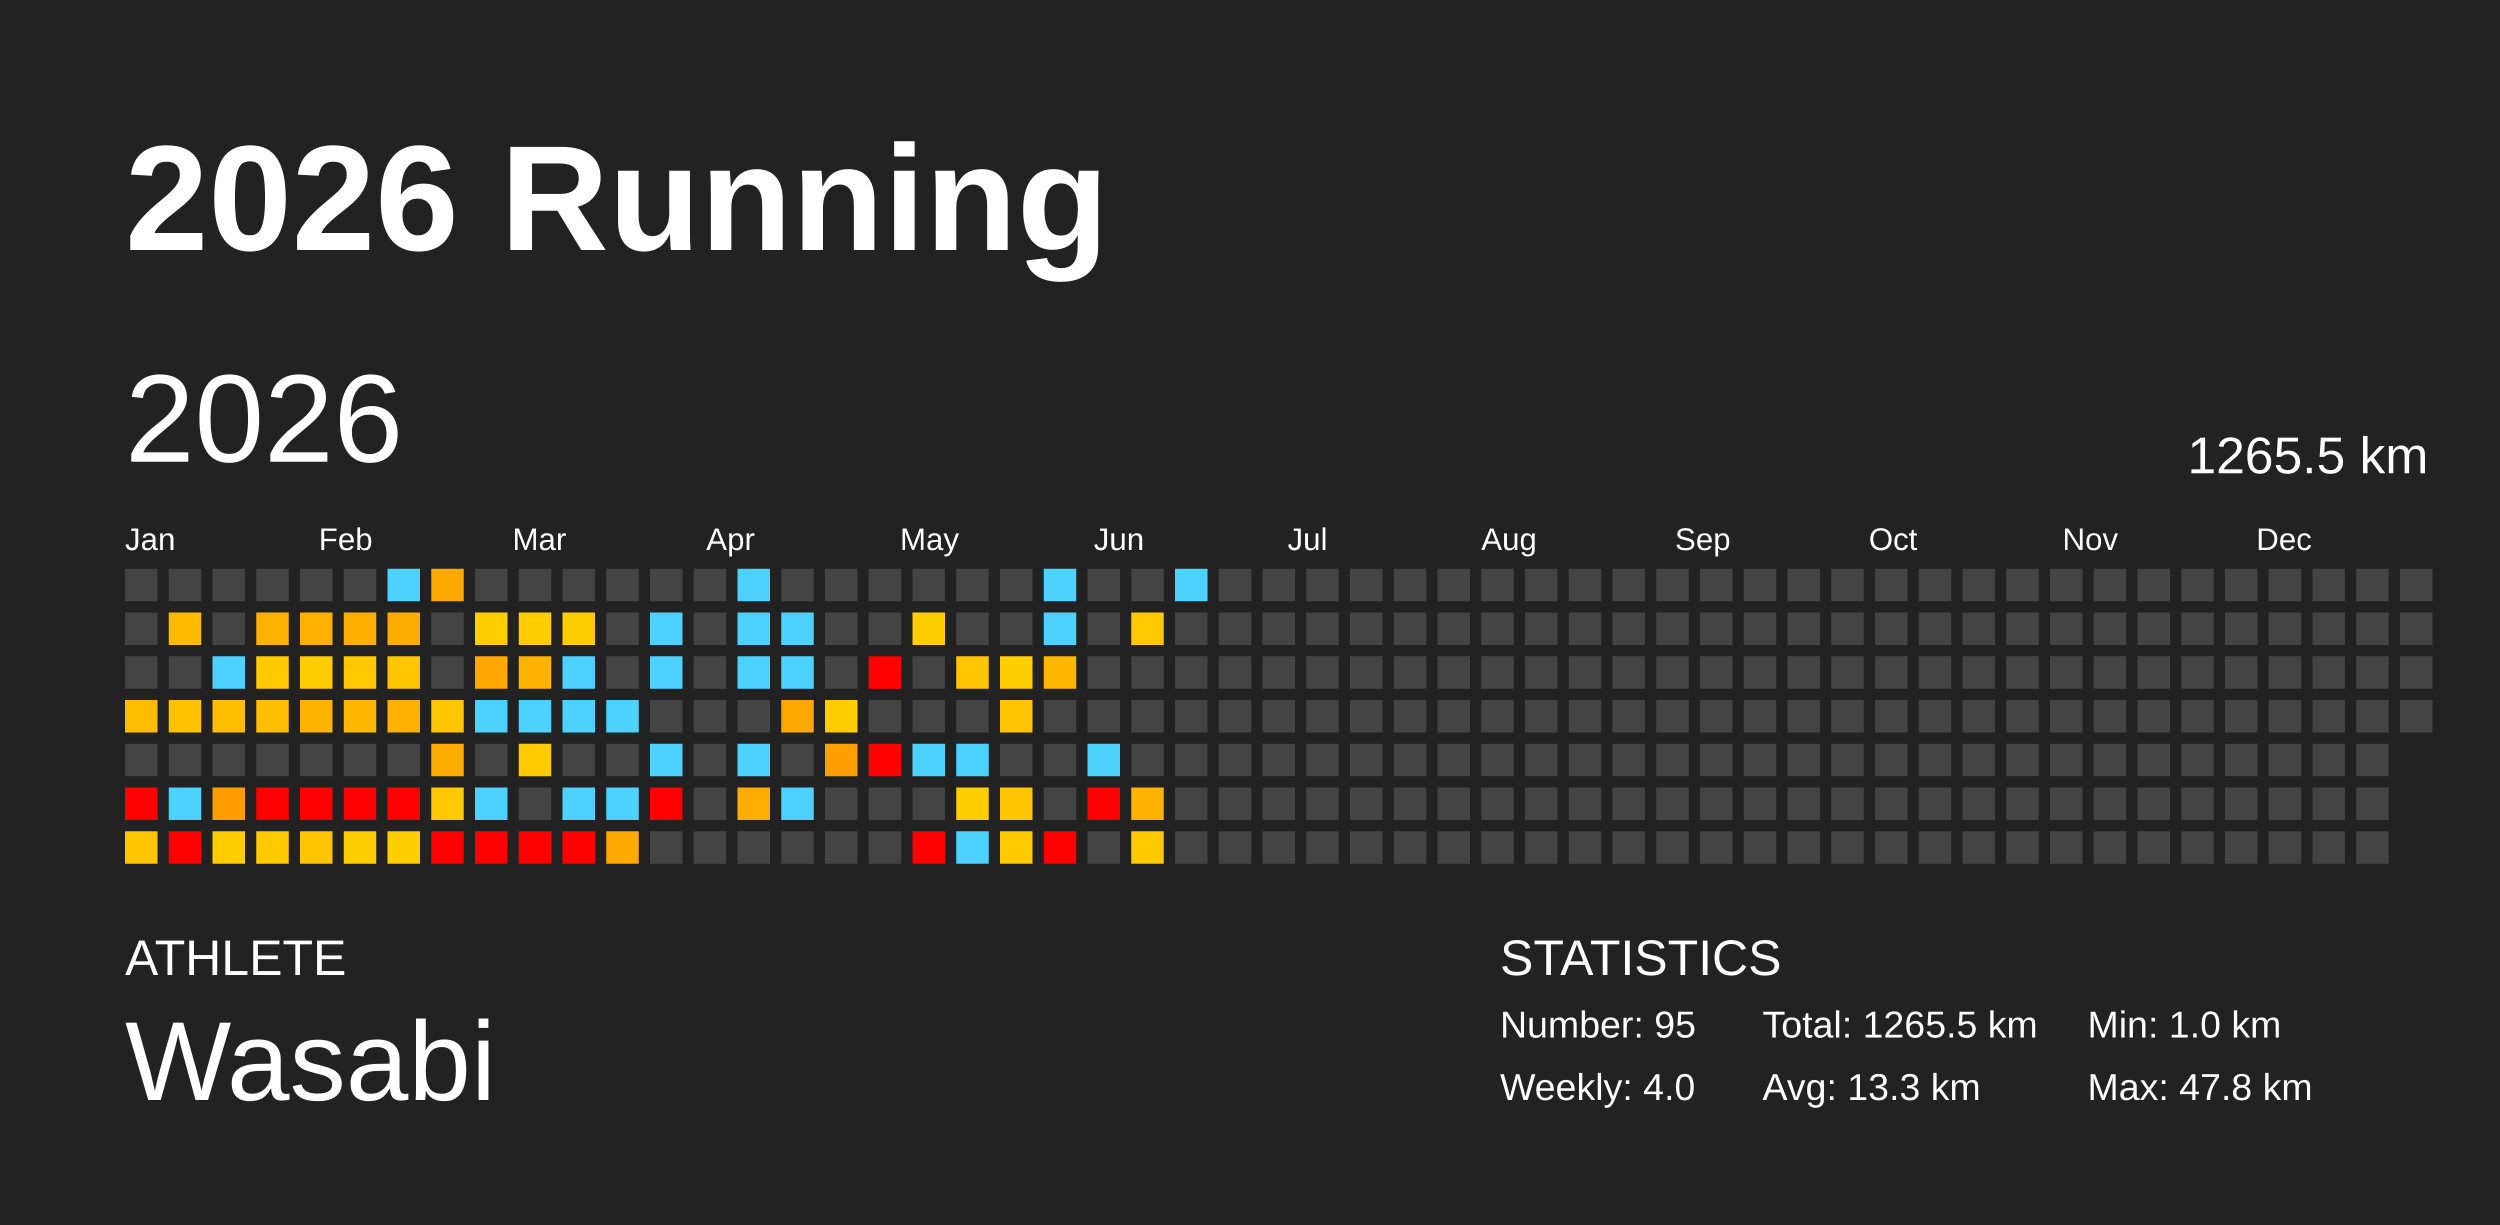
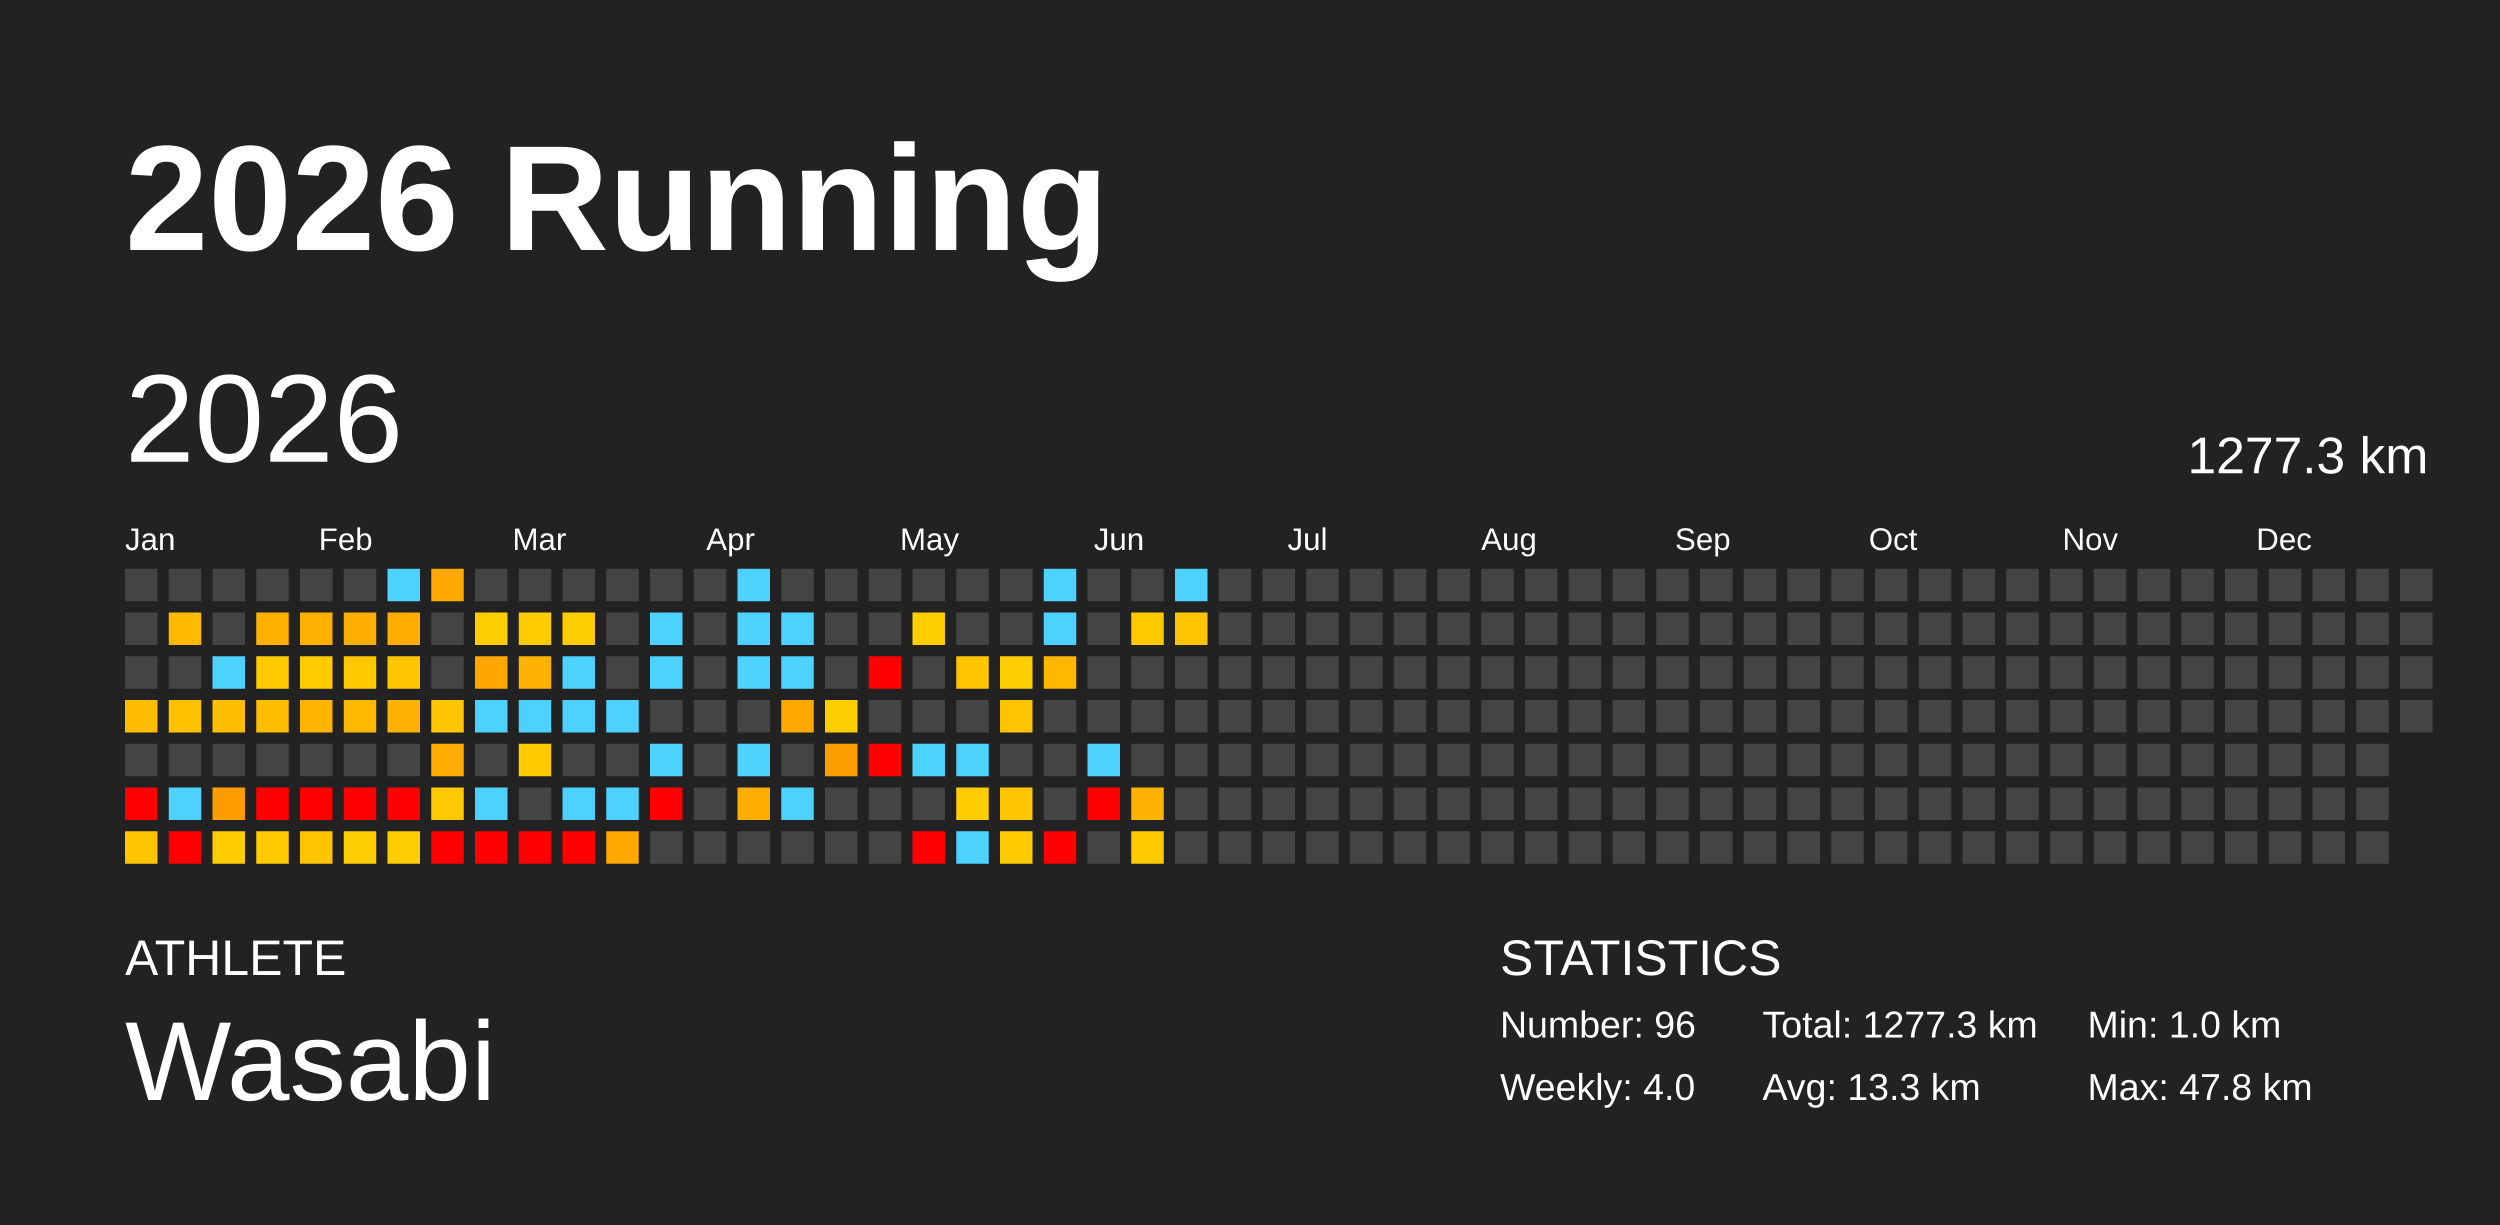
<svg xmlns="http://www.w3.org/2000/svg" baseProfile="full" height="98mm" version="1.1" viewBox="0,0,200,98" width="200mm">
  <defs />
  <rect fill="#222222" height="98" width="200" x="0" y="0" />
  <text fill="#FFFFFF" style="font-size:12px; font-family:Arial; font-weight:bold;" x="10" y="20">2026 Running</text>
  <text fill="#FFFFFF" style="font-size:4px; font-family:Arial" x="10" y="78">ATHLETE</text>
  <text fill="#FFFFFF" style="font-size:9px; font-family:Arial" x="10" y="88">Wasabi</text>
  <text fill="#FFFFFF" style="font-size:4px; font-family:Arial" x="120" y="78">STATISTICS</text>
-   <text fill="#FFFFFF" style="font-size:3px; font-family:Arial" x="120" y="83">Number: 95</text>
+   <text fill="#FFFFFF" style="font-size:3px; font-family:Arial" x="120" y="83">Number: 96</text>
  <text fill="#FFFFFF" style="font-size:3px; font-family:Arial" x="120" y="88">Weekly: 4.0</text>
-   <text fill="#FFFFFF" style="font-size:3px; font-family:Arial" x="141" y="83">Total: 1265.5 km</text>
+   <text fill="#FFFFFF" style="font-size:3px; font-family:Arial" x="141" y="83">Total: 1277.3 km</text>
  <text fill="#FFFFFF" style="font-size:3px; font-family:Arial" x="141" y="88">Avg: 13.3 km</text>
  <text fill="#FFFFFF" style="font-size:3px; font-family:Arial" x="167" y="83">Min: 1.0 km</text>
  <text fill="#FFFFFF" style="font-size:3px; font-family:Arial" x="167" y="88">Max: 47.8 km</text>
  <text dominant-baseline="hanging" fill="#FFFFFF" style="font-size:10.0px; font-family:Arial;" x="10" y="30">2026</text>
-   <text dominant-baseline="hanging" fill="#FFFFFF" style="font-size:4.125px; font-family:Arial;" x="175" y="35">1265.5 km</text>
+   <text dominant-baseline="hanging" fill="#FFFFFF" style="font-size:4.125px; font-family:Arial;" x="175" y="35">1277.3 km</text>
  <text fill="#FFFFFF" style="font-size:2.5px; font-family:Arial" x="10.0" y="44">Jan</text>
  <text fill="#FFFFFF" style="font-size:2.5px; font-family:Arial" x="25.5" y="44">Feb</text>
  <text fill="#FFFFFF" style="font-size:2.5px; font-family:Arial" x="41.0" y="44">Mar</text>
  <text fill="#FFFFFF" style="font-size:2.5px; font-family:Arial" x="56.5" y="44">Apr</text>
  <text fill="#FFFFFF" style="font-size:2.5px; font-family:Arial" x="72.0" y="44">May</text>
  <text fill="#FFFFFF" style="font-size:2.5px; font-family:Arial" x="87.5" y="44">Jun</text>
  <text fill="#FFFFFF" style="font-size:2.5px; font-family:Arial" x="103.0" y="44">Jul</text>
  <text fill="#FFFFFF" style="font-size:2.5px; font-family:Arial" x="118.5" y="44">Aug</text>
  <text fill="#FFFFFF" style="font-size:2.5px; font-family:Arial" x="134.0" y="44">Sep</text>
  <text fill="#FFFFFF" style="font-size:2.5px; font-family:Arial" x="149.5" y="44">Oct</text>
  <text fill="#FFFFFF" style="font-size:2.5px; font-family:Arial" x="165.0" y="44">Nov</text>
  <text fill="#FFFFFF" style="font-size:2.5px; font-family:Arial" x="180.5" y="44">Dec</text>
  <rect fill="#444444" height="2.6" width="2.6" x="10.0" y="45.5" />
  <rect fill="#444444" height="2.6" width="2.6" x="10.0" y="49.0" />
  <rect fill="#444444" height="2.6" width="2.6" x="10.0" y="52.5" />
  <rect fill="#ffbc00" height="2.6" width="2.6" x="10.0" y="56.0" />
  <rect fill="#444444" height="2.6" width="2.6" x="10.0" y="59.5" />
  <rect fill="red" height="2.6" width="2.6" x="10.0" y="63.0" />
  <rect fill="#ffc600" height="2.6" width="2.6" x="10.0" y="66.5" />
  <rect fill="#444444" height="2.6" width="2.6" x="13.5" y="45.5" />
  <rect fill="#ffbb00" height="2.6" width="2.6" x="13.5" y="49.0" />
  <rect fill="#444444" height="2.6" width="2.6" x="13.5" y="52.5" />
  <rect fill="#ffc100" height="2.6" width="2.6" x="13.5" y="56.0" />
  <rect fill="#444444" height="2.6" width="2.6" x="13.5" y="59.5" />
  <rect fill="#4dd2ff" height="2.6" width="2.6" x="13.5" y="63.0" />
  <rect fill="red" height="2.6" width="2.6" x="13.5" y="66.5" />
  <rect fill="#444444" height="2.6" width="2.6" x="17.0" y="45.5" />
  <rect fill="#444444" height="2.6" width="2.6" x="17.0" y="49.0" />
  <rect fill="#4dd2ff" height="2.6" width="2.6" x="17.0" y="52.5" />
  <rect fill="#ffbe00" height="2.6" width="2.6" x="17.0" y="56.0" />
  <rect fill="#444444" height="2.6" width="2.6" x="17.0" y="59.5" />
  <rect fill="#ff9c00" height="2.6" width="2.6" x="17.0" y="63.0" />
  <rect fill="#ffcd00" height="2.6" width="2.6" x="17.0" y="66.5" />
  <rect fill="#444444" height="2.6" width="2.6" x="20.5" y="45.5" />
  <rect fill="#ffb200" height="2.6" width="2.6" x="20.5" y="49.0" />
  <rect fill="#ffca00" height="2.6" width="2.6" x="20.5" y="52.5" />
  <rect fill="#ffbe00" height="2.6" width="2.6" x="20.5" y="56.0" />
  <rect fill="#444444" height="2.6" width="2.6" x="20.5" y="59.5" />
  <rect fill="red" height="2.6" width="2.6" x="20.5" y="63.0" />
  <rect fill="#ffca00" height="2.6" width="2.6" x="20.5" y="66.5" />
  <rect fill="#444444" height="2.6" width="2.6" x="24.0" y="45.5" />
  <rect fill="#ffb100" height="2.6" width="2.6" x="24.0" y="49.0" />
  <rect fill="#ffcc00" height="2.6" width="2.6" x="24.0" y="52.5" />
  <rect fill="#ffb400" height="2.6" width="2.6" x="24.0" y="56.0" />
  <rect fill="#444444" height="2.6" width="2.6" x="24.0" y="59.5" />
  <rect fill="red" height="2.6" width="2.6" x="24.0" y="63.0" />
  <rect fill="#ffc400" height="2.6" width="2.6" x="24.0" y="66.5" />
  <rect fill="#444444" height="2.6" width="2.6" x="27.5" y="45.5" />
  <rect fill="#ffaf00" height="2.6" width="2.6" x="27.5" y="49.0" />
  <rect fill="#ffc800" height="2.6" width="2.6" x="27.5" y="52.5" />
  <rect fill="#ffb800" height="2.6" width="2.6" x="27.5" y="56.0" />
  <rect fill="#444444" height="2.6" width="2.6" x="27.5" y="59.5" />
  <rect fill="red" height="2.6" width="2.6" x="27.5" y="63.0" />
  <rect fill="#ffce00" height="2.6" width="2.6" x="27.5" y="66.5" />
  <rect fill="#4dd2ff" height="2.6" width="2.6" x="31.0" y="45.5" />
  <rect fill="#ffac00" height="2.6" width="2.6" x="31.0" y="49.0" />
  <rect fill="#ffc600" height="2.6" width="2.6" x="31.0" y="52.5" />
  <rect fill="#ffb100" height="2.6" width="2.6" x="31.0" y="56.0" />
  <rect fill="#444444" height="2.6" width="2.6" x="31.0" y="59.5" />
  <rect fill="red" height="2.6" width="2.6" x="31.0" y="63.0" />
  <rect fill="#ffce00" height="2.6" width="2.6" x="31.0" y="66.5" />
  <rect fill="#ffa800" height="2.6" width="2.6" x="34.5" y="45.5" />
  <rect fill="#444444" height="2.6" width="2.6" x="34.5" y="49.0" />
  <rect fill="#444444" height="2.6" width="2.6" x="34.5" y="52.5" />
  <rect fill="#ffc600" height="2.6" width="2.6" x="34.5" y="56.0" />
  <rect fill="#ffac00" height="2.6" width="2.6" x="34.5" y="59.5" />
  <rect fill="#ffc800" height="2.6" width="2.6" x="34.5" y="63.0" />
  <rect fill="red" height="2.6" width="2.6" x="34.5" y="66.5" />
  <rect fill="#444444" height="2.6" width="2.6" x="38.0" y="45.5" />
  <rect fill="#ffce00" height="2.6" width="2.6" x="38.0" y="49.0" />
  <rect fill="#ffa600" height="2.6" width="2.6" x="38.0" y="52.5" />
  <rect fill="#4dd2ff" height="2.6" width="2.6" x="38.0" y="56.0" />
  <rect fill="#444444" height="2.6" width="2.6" x="38.0" y="59.5" />
  <rect fill="#4dd2ff" height="2.6" width="2.6" x="38.0" y="63.0" />
  <rect fill="red" height="2.6" width="2.6" x="38.0" y="66.5" />
  <rect fill="#444444" height="2.6" width="2.6" x="41.5" y="45.5" />
  <rect fill="#ffcc00" height="2.6" width="2.6" x="41.5" y="49.0" />
  <rect fill="#ffb200" height="2.6" width="2.6" x="41.5" y="52.5" />
  <rect fill="#4dd2ff" height="2.6" width="2.6" x="41.5" y="56.0" />
  <rect fill="#ffca00" height="2.6" width="2.6" x="41.5" y="59.5" />
  <rect fill="#444444" height="2.6" width="2.6" x="41.5" y="63.0" />
  <rect fill="red" height="2.6" width="2.6" x="41.5" y="66.5" />
  <rect fill="#444444" height="2.6" width="2.6" x="45.0" y="45.5" />
  <rect fill="#ffce00" height="2.6" width="2.6" x="45.0" y="49.0" />
  <rect fill="#4dd2ff" height="2.6" width="2.6" x="45.0" y="52.5" />
  <rect fill="#4dd2ff" height="2.6" width="2.6" x="45.0" y="56.0" />
  <rect fill="#444444" height="2.6" width="2.6" x="45.0" y="59.5" />
  <rect fill="#4dd2ff" height="2.6" width="2.6" x="45.0" y="63.0" />
  <rect fill="red" height="2.6" width="2.6" x="45.0" y="66.5" />
  <rect fill="#444444" height="2.6" width="2.6" x="48.5" y="45.5" />
  <rect fill="#444444" height="2.6" width="2.6" x="48.5" y="49.0" />
  <rect fill="#444444" height="2.6" width="2.6" x="48.5" y="52.5" />
  <rect fill="#4dd2ff" height="2.6" width="2.6" x="48.5" y="56.0" />
  <rect fill="#444444" height="2.6" width="2.6" x="48.5" y="59.5" />
  <rect fill="#4dd2ff" height="2.6" width="2.6" x="48.5" y="63.0" />
  <rect fill="#ffa800" height="2.6" width="2.6" x="48.5" y="66.5" />
  <rect fill="#444444" height="2.6" width="2.6" x="52.0" y="45.5" />
  <rect fill="#4dd2ff" height="2.6" width="2.6" x="52.0" y="49.0" />
  <rect fill="#4dd2ff" height="2.6" width="2.6" x="52.0" y="52.5" />
  <rect fill="#444444" height="2.6" width="2.6" x="52.0" y="56.0" />
  <rect fill="#4dd2ff" height="2.6" width="2.6" x="52.0" y="59.5" />
  <rect fill="red" height="2.6" width="2.6" x="52.0" y="63.0" />
  <rect fill="#444444" height="2.6" width="2.6" x="52.0" y="66.5" />
  <rect fill="#444444" height="2.6" width="2.6" x="55.5" y="45.5" />
  <rect fill="#444444" height="2.6" width="2.6" x="55.5" y="49.0" />
  <rect fill="#444444" height="2.6" width="2.6" x="55.5" y="52.5" />
  <rect fill="#444444" height="2.6" width="2.6" x="55.5" y="56.0" />
  <rect fill="#444444" height="2.6" width="2.6" x="55.5" y="59.5" />
  <rect fill="#444444" height="2.6" width="2.6" x="55.5" y="63.0" />
  <rect fill="#444444" height="2.6" width="2.6" x="55.5" y="66.5" />
  <rect fill="#4dd2ff" height="2.6" width="2.6" x="59.0" y="45.5" />
  <rect fill="#4dd2ff" height="2.6" width="2.6" x="59.0" y="49.0" />
  <rect fill="#4dd2ff" height="2.6" width="2.6" x="59.0" y="52.5" />
  <rect fill="#444444" height="2.6" width="2.6" x="59.0" y="56.0" />
  <rect fill="#4dd2ff" height="2.6" width="2.6" x="59.0" y="59.5" />
  <rect fill="#ffad00" height="2.6" width="2.6" x="59.0" y="63.0" />
  <rect fill="#444444" height="2.6" width="2.6" x="59.0" y="66.5" />
  <rect fill="#444444" height="2.6" width="2.6" x="62.5" y="45.5" />
  <rect fill="#4dd2ff" height="2.6" width="2.6" x="62.5" y="49.0" />
  <rect fill="#4dd2ff" height="2.6" width="2.6" x="62.5" y="52.5" />
  <rect fill="#ffa900" height="2.6" width="2.6" x="62.5" y="56.0" />
  <rect fill="#444444" height="2.6" width="2.6" x="62.5" y="59.5" />
  <rect fill="#4dd2ff" height="2.6" width="2.6" x="62.5" y="63.0" />
  <rect fill="#444444" height="2.6" width="2.6" x="62.5" y="66.5" />
  <rect fill="#444444" height="2.6" width="2.6" x="66.0" y="45.5" />
  <rect fill="#444444" height="2.6" width="2.6" x="66.0" y="49.0" />
  <rect fill="#444444" height="2.6" width="2.6" x="66.0" y="52.5" />
  <rect fill="#ffce00" height="2.6" width="2.6" x="66.0" y="56.0" />
  <rect fill="#ff9e00" height="2.6" width="2.6" x="66.0" y="59.5" />
  <rect fill="#444444" height="2.6" width="2.6" x="66.0" y="63.0" />
  <rect fill="#444444" height="2.6" width="2.6" x="66.0" y="66.5" />
  <rect fill="#444444" height="2.6" width="2.6" x="69.5" y="45.5" />
  <rect fill="#444444" height="2.6" width="2.6" x="69.5" y="49.0" />
  <rect fill="red" height="2.6" width="2.6" x="69.5" y="52.5" />
  <rect fill="#444444" height="2.6" width="2.6" x="69.5" y="56.0" />
  <rect fill="red" height="2.6" width="2.6" x="69.5" y="59.5" />
  <rect fill="#444444" height="2.6" width="2.6" x="69.5" y="63.0" />
  <rect fill="#444444" height="2.6" width="2.6" x="69.5" y="66.5" />
  <rect fill="#444444" height="2.6" width="2.6" x="73.0" y="45.5" />
  <rect fill="#ffce00" height="2.6" width="2.6" x="73.0" y="49.0" />
  <rect fill="#444444" height="2.6" width="2.6" x="73.0" y="52.5" />
  <rect fill="#444444" height="2.6" width="2.6" x="73.0" y="56.0" />
  <rect fill="#4dd2ff" height="2.6" width="2.6" x="73.0" y="59.5" />
  <rect fill="#444444" height="2.6" width="2.6" x="73.0" y="63.0" />
  <rect fill="red" height="2.6" width="2.6" x="73.0" y="66.5" />
  <rect fill="#444444" height="2.6" width="2.6" x="76.5" y="45.5" />
  <rect fill="#444444" height="2.6" width="2.6" x="76.5" y="49.0" />
  <rect fill="#ffc600" height="2.6" width="2.6" x="76.5" y="52.5" />
  <rect fill="#444444" height="2.6" width="2.6" x="76.5" y="56.0" />
  <rect fill="#4dd2ff" height="2.6" width="2.6" x="76.5" y="59.5" />
  <rect fill="#ffcd00" height="2.6" width="2.6" x="76.5" y="63.0" />
  <rect fill="#4dd2ff" height="2.6" width="2.6" x="76.5" y="66.5" />
  <rect fill="#444444" height="2.6" width="2.6" x="80.0" y="45.5" />
  <rect fill="#444444" height="2.6" width="2.6" x="80.0" y="49.0" />
  <rect fill="#ffce00" height="2.6" width="2.6" x="80.0" y="52.5" />
  <rect fill="#ffc400" height="2.6" width="2.6" x="80.0" y="56.0" />
  <rect fill="#444444" height="2.6" width="2.6" x="80.0" y="59.5" />
  <rect fill="#ffc500" height="2.6" width="2.6" x="80.0" y="63.0" />
  <rect fill="#ffcb00" height="2.6" width="2.6" x="80.0" y="66.5" />
  <rect fill="#4dd2ff" height="2.6" width="2.6" x="83.5" y="45.5" />
  <rect fill="#4dd2ff" height="2.6" width="2.6" x="83.5" y="49.0" />
  <rect fill="#ffb700" height="2.6" width="2.6" x="83.5" y="52.5" />
  <rect fill="#444444" height="2.6" width="2.6" x="83.5" y="56.0" />
  <rect fill="#444444" height="2.6" width="2.6" x="83.5" y="59.5" />
  <rect fill="#444444" height="2.6" width="2.6" x="83.5" y="63.0" />
  <rect fill="red" height="2.6" width="2.6" x="83.5" y="66.5" />
  <rect fill="#444444" height="2.6" width="2.6" x="87.0" y="45.5" />
  <rect fill="#444444" height="2.6" width="2.6" x="87.0" y="49.0" />
  <rect fill="#444444" height="2.6" width="2.6" x="87.0" y="52.5" />
  <rect fill="#444444" height="2.6" width="2.6" x="87.0" y="56.0" />
  <rect fill="#4dd2ff" height="2.6" width="2.6" x="87.0" y="59.5" />
  <rect fill="red" height="2.6" width="2.6" x="87.0" y="63.0" />
  <rect fill="#444444" height="2.6" width="2.6" x="87.0" y="66.5" />
  <rect fill="#444444" height="2.6" width="2.6" x="90.5" y="45.5" />
  <rect fill="#ffc900" height="2.6" width="2.6" x="90.5" y="49.0" />
  <rect fill="#444444" height="2.6" width="2.6" x="90.5" y="52.5" />
  <rect fill="#444444" height="2.6" width="2.6" x="90.5" y="56.0" />
  <rect fill="#444444" height="2.6" width="2.6" x="90.5" y="59.5" />
  <rect fill="#ffb300" height="2.6" width="2.6" x="90.5" y="63.0" />
  <rect fill="#ffcb00" height="2.6" width="2.6" x="90.5" y="66.5" />
  <rect fill="#4dd2ff" height="2.6" width="2.6" x="94.0" y="45.5" />
-   <rect fill="#444444" height="2.6" width="2.6" x="94.0" y="49.0" />
+   <rect fill="#ffc400" height="2.6" width="2.6" x="94.0" y="49.0" />
  <rect fill="#444444" height="2.6" width="2.6" x="94.0" y="52.5" />
  <rect fill="#444444" height="2.6" width="2.6" x="94.0" y="56.0" />
  <rect fill="#444444" height="2.6" width="2.6" x="94.0" y="59.5" />
  <rect fill="#444444" height="2.6" width="2.6" x="94.0" y="63.0" />
  <rect fill="#444444" height="2.6" width="2.6" x="94.0" y="66.5" />
  <rect fill="#444444" height="2.6" width="2.6" x="97.5" y="45.5" />
  <rect fill="#444444" height="2.6" width="2.6" x="97.5" y="49.0" />
  <rect fill="#444444" height="2.6" width="2.6" x="97.5" y="52.5" />
  <rect fill="#444444" height="2.6" width="2.6" x="97.5" y="56.0" />
  <rect fill="#444444" height="2.6" width="2.6" x="97.5" y="59.5" />
  <rect fill="#444444" height="2.6" width="2.6" x="97.5" y="63.0" />
  <rect fill="#444444" height="2.6" width="2.6" x="97.5" y="66.5" />
  <rect fill="#444444" height="2.6" width="2.6" x="101.0" y="45.5" />
  <rect fill="#444444" height="2.6" width="2.6" x="101.0" y="49.0" />
  <rect fill="#444444" height="2.6" width="2.6" x="101.0" y="52.5" />
  <rect fill="#444444" height="2.6" width="2.6" x="101.0" y="56.0" />
  <rect fill="#444444" height="2.6" width="2.6" x="101.0" y="59.5" />
  <rect fill="#444444" height="2.6" width="2.6" x="101.0" y="63.0" />
  <rect fill="#444444" height="2.6" width="2.6" x="101.0" y="66.5" />
  <rect fill="#444444" height="2.6" width="2.6" x="104.5" y="45.5" />
  <rect fill="#444444" height="2.6" width="2.6" x="104.5" y="49.0" />
  <rect fill="#444444" height="2.6" width="2.6" x="104.5" y="52.5" />
  <rect fill="#444444" height="2.6" width="2.6" x="104.5" y="56.0" />
  <rect fill="#444444" height="2.6" width="2.6" x="104.5" y="59.5" />
  <rect fill="#444444" height="2.6" width="2.6" x="104.5" y="63.0" />
  <rect fill="#444444" height="2.6" width="2.6" x="104.5" y="66.5" />
  <rect fill="#444444" height="2.6" width="2.6" x="108.0" y="45.5" />
  <rect fill="#444444" height="2.6" width="2.6" x="108.0" y="49.0" />
  <rect fill="#444444" height="2.6" width="2.6" x="108.0" y="52.5" />
  <rect fill="#444444" height="2.6" width="2.6" x="108.0" y="56.0" />
  <rect fill="#444444" height="2.6" width="2.6" x="108.0" y="59.5" />
  <rect fill="#444444" height="2.6" width="2.6" x="108.0" y="63.0" />
  <rect fill="#444444" height="2.6" width="2.6" x="108.0" y="66.5" />
  <rect fill="#444444" height="2.6" width="2.6" x="111.5" y="45.5" />
  <rect fill="#444444" height="2.6" width="2.6" x="111.5" y="49.0" />
  <rect fill="#444444" height="2.6" width="2.6" x="111.5" y="52.5" />
  <rect fill="#444444" height="2.6" width="2.6" x="111.5" y="56.0" />
  <rect fill="#444444" height="2.6" width="2.6" x="111.5" y="59.5" />
  <rect fill="#444444" height="2.6" width="2.6" x="111.5" y="63.0" />
  <rect fill="#444444" height="2.6" width="2.6" x="111.5" y="66.5" />
  <rect fill="#444444" height="2.6" width="2.6" x="115.0" y="45.5" />
  <rect fill="#444444" height="2.6" width="2.6" x="115.0" y="49.0" />
  <rect fill="#444444" height="2.6" width="2.6" x="115.0" y="52.5" />
  <rect fill="#444444" height="2.6" width="2.6" x="115.0" y="56.0" />
  <rect fill="#444444" height="2.6" width="2.6" x="115.0" y="59.5" />
  <rect fill="#444444" height="2.6" width="2.6" x="115.0" y="63.0" />
  <rect fill="#444444" height="2.6" width="2.6" x="115.0" y="66.5" />
  <rect fill="#444444" height="2.6" width="2.6" x="118.5" y="45.5" />
  <rect fill="#444444" height="2.6" width="2.6" x="118.5" y="49.0" />
  <rect fill="#444444" height="2.6" width="2.6" x="118.5" y="52.5" />
  <rect fill="#444444" height="2.6" width="2.6" x="118.5" y="56.0" />
  <rect fill="#444444" height="2.6" width="2.6" x="118.5" y="59.5" />
  <rect fill="#444444" height="2.6" width="2.6" x="118.5" y="63.0" />
  <rect fill="#444444" height="2.6" width="2.6" x="118.5" y="66.5" />
  <rect fill="#444444" height="2.6" width="2.6" x="122.0" y="45.5" />
  <rect fill="#444444" height="2.6" width="2.6" x="122.0" y="49.0" />
  <rect fill="#444444" height="2.6" width="2.6" x="122.0" y="52.5" />
  <rect fill="#444444" height="2.6" width="2.6" x="122.0" y="56.0" />
  <rect fill="#444444" height="2.6" width="2.6" x="122.0" y="59.5" />
  <rect fill="#444444" height="2.6" width="2.6" x="122.0" y="63.0" />
  <rect fill="#444444" height="2.6" width="2.6" x="122.0" y="66.5" />
  <rect fill="#444444" height="2.6" width="2.6" x="125.5" y="45.5" />
  <rect fill="#444444" height="2.6" width="2.6" x="125.5" y="49.0" />
  <rect fill="#444444" height="2.6" width="2.6" x="125.5" y="52.5" />
  <rect fill="#444444" height="2.6" width="2.6" x="125.5" y="56.0" />
  <rect fill="#444444" height="2.6" width="2.6" x="125.5" y="59.5" />
  <rect fill="#444444" height="2.6" width="2.6" x="125.5" y="63.0" />
  <rect fill="#444444" height="2.6" width="2.6" x="125.5" y="66.5" />
  <rect fill="#444444" height="2.6" width="2.6" x="129.0" y="45.5" />
  <rect fill="#444444" height="2.6" width="2.6" x="129.0" y="49.0" />
  <rect fill="#444444" height="2.6" width="2.6" x="129.0" y="52.5" />
  <rect fill="#444444" height="2.6" width="2.6" x="129.0" y="56.0" />
  <rect fill="#444444" height="2.6" width="2.6" x="129.0" y="59.5" />
  <rect fill="#444444" height="2.6" width="2.6" x="129.0" y="63.0" />
  <rect fill="#444444" height="2.6" width="2.6" x="129.0" y="66.5" />
  <rect fill="#444444" height="2.6" width="2.6" x="132.5" y="45.5" />
  <rect fill="#444444" height="2.6" width="2.6" x="132.5" y="49.0" />
  <rect fill="#444444" height="2.6" width="2.6" x="132.5" y="52.5" />
  <rect fill="#444444" height="2.6" width="2.6" x="132.5" y="56.0" />
  <rect fill="#444444" height="2.6" width="2.6" x="132.5" y="59.5" />
  <rect fill="#444444" height="2.6" width="2.6" x="132.5" y="63.0" />
  <rect fill="#444444" height="2.6" width="2.6" x="132.5" y="66.5" />
  <rect fill="#444444" height="2.6" width="2.6" x="136.0" y="45.5" />
  <rect fill="#444444" height="2.6" width="2.6" x="136.0" y="49.0" />
  <rect fill="#444444" height="2.6" width="2.6" x="136.0" y="52.5" />
  <rect fill="#444444" height="2.6" width="2.6" x="136.0" y="56.0" />
  <rect fill="#444444" height="2.6" width="2.6" x="136.0" y="59.5" />
  <rect fill="#444444" height="2.6" width="2.6" x="136.0" y="63.0" />
  <rect fill="#444444" height="2.6" width="2.6" x="136.0" y="66.5" />
  <rect fill="#444444" height="2.6" width="2.6" x="139.5" y="45.5" />
  <rect fill="#444444" height="2.6" width="2.6" x="139.5" y="49.0" />
  <rect fill="#444444" height="2.6" width="2.6" x="139.5" y="52.5" />
  <rect fill="#444444" height="2.6" width="2.6" x="139.5" y="56.0" />
  <rect fill="#444444" height="2.6" width="2.6" x="139.5" y="59.5" />
  <rect fill="#444444" height="2.6" width="2.6" x="139.5" y="63.0" />
  <rect fill="#444444" height="2.6" width="2.6" x="139.5" y="66.5" />
  <rect fill="#444444" height="2.6" width="2.6" x="143.0" y="45.5" />
  <rect fill="#444444" height="2.6" width="2.6" x="143.0" y="49.0" />
  <rect fill="#444444" height="2.6" width="2.6" x="143.0" y="52.5" />
  <rect fill="#444444" height="2.6" width="2.6" x="143.0" y="56.0" />
  <rect fill="#444444" height="2.6" width="2.6" x="143.0" y="59.5" />
  <rect fill="#444444" height="2.6" width="2.6" x="143.0" y="63.0" />
  <rect fill="#444444" height="2.6" width="2.6" x="143.0" y="66.5" />
  <rect fill="#444444" height="2.6" width="2.6" x="146.5" y="45.5" />
  <rect fill="#444444" height="2.6" width="2.6" x="146.5" y="49.0" />
  <rect fill="#444444" height="2.6" width="2.6" x="146.5" y="52.5" />
  <rect fill="#444444" height="2.6" width="2.6" x="146.5" y="56.0" />
  <rect fill="#444444" height="2.6" width="2.6" x="146.5" y="59.5" />
  <rect fill="#444444" height="2.6" width="2.6" x="146.5" y="63.0" />
  <rect fill="#444444" height="2.6" width="2.6" x="146.5" y="66.5" />
  <rect fill="#444444" height="2.6" width="2.6" x="150.0" y="45.5" />
  <rect fill="#444444" height="2.6" width="2.6" x="150.0" y="49.0" />
  <rect fill="#444444" height="2.6" width="2.6" x="150.0" y="52.5" />
  <rect fill="#444444" height="2.6" width="2.6" x="150.0" y="56.0" />
  <rect fill="#444444" height="2.6" width="2.6" x="150.0" y="59.5" />
  <rect fill="#444444" height="2.6" width="2.6" x="150.0" y="63.0" />
  <rect fill="#444444" height="2.6" width="2.6" x="150.0" y="66.5" />
  <rect fill="#444444" height="2.6" width="2.6" x="153.5" y="45.5" />
  <rect fill="#444444" height="2.6" width="2.6" x="153.5" y="49.0" />
  <rect fill="#444444" height="2.6" width="2.6" x="153.5" y="52.5" />
  <rect fill="#444444" height="2.6" width="2.6" x="153.5" y="56.0" />
  <rect fill="#444444" height="2.6" width="2.6" x="153.5" y="59.5" />
  <rect fill="#444444" height="2.6" width="2.6" x="153.5" y="63.0" />
  <rect fill="#444444" height="2.6" width="2.6" x="153.5" y="66.5" />
  <rect fill="#444444" height="2.6" width="2.6" x="157.0" y="45.5" />
  <rect fill="#444444" height="2.6" width="2.6" x="157.0" y="49.0" />
  <rect fill="#444444" height="2.6" width="2.6" x="157.0" y="52.5" />
  <rect fill="#444444" height="2.6" width="2.6" x="157.0" y="56.0" />
  <rect fill="#444444" height="2.6" width="2.6" x="157.0" y="59.5" />
  <rect fill="#444444" height="2.6" width="2.6" x="157.0" y="63.0" />
  <rect fill="#444444" height="2.6" width="2.6" x="157.0" y="66.5" />
  <rect fill="#444444" height="2.6" width="2.6" x="160.5" y="45.5" />
  <rect fill="#444444" height="2.6" width="2.6" x="160.5" y="49.0" />
  <rect fill="#444444" height="2.6" width="2.6" x="160.5" y="52.5" />
  <rect fill="#444444" height="2.6" width="2.6" x="160.5" y="56.0" />
  <rect fill="#444444" height="2.6" width="2.6" x="160.5" y="59.5" />
  <rect fill="#444444" height="2.6" width="2.6" x="160.5" y="63.0" />
  <rect fill="#444444" height="2.6" width="2.6" x="160.5" y="66.5" />
  <rect fill="#444444" height="2.6" width="2.6" x="164.0" y="45.5" />
  <rect fill="#444444" height="2.6" width="2.6" x="164.0" y="49.0" />
  <rect fill="#444444" height="2.6" width="2.6" x="164.0" y="52.5" />
  <rect fill="#444444" height="2.6" width="2.6" x="164.0" y="56.0" />
  <rect fill="#444444" height="2.6" width="2.6" x="164.0" y="59.5" />
  <rect fill="#444444" height="2.6" width="2.6" x="164.0" y="63.0" />
  <rect fill="#444444" height="2.6" width="2.6" x="164.0" y="66.5" />
  <rect fill="#444444" height="2.6" width="2.6" x="167.5" y="45.5" />
  <rect fill="#444444" height="2.6" width="2.6" x="167.5" y="49.0" />
  <rect fill="#444444" height="2.6" width="2.6" x="167.5" y="52.5" />
  <rect fill="#444444" height="2.6" width="2.6" x="167.5" y="56.0" />
  <rect fill="#444444" height="2.6" width="2.6" x="167.5" y="59.5" />
  <rect fill="#444444" height="2.6" width="2.6" x="167.5" y="63.0" />
  <rect fill="#444444" height="2.6" width="2.6" x="167.5" y="66.5" />
  <rect fill="#444444" height="2.6" width="2.6" x="171.0" y="45.5" />
  <rect fill="#444444" height="2.6" width="2.6" x="171.0" y="49.0" />
  <rect fill="#444444" height="2.6" width="2.6" x="171.0" y="52.5" />
  <rect fill="#444444" height="2.6" width="2.6" x="171.0" y="56.0" />
  <rect fill="#444444" height="2.6" width="2.6" x="171.0" y="59.5" />
  <rect fill="#444444" height="2.6" width="2.6" x="171.0" y="63.0" />
  <rect fill="#444444" height="2.6" width="2.6" x="171.0" y="66.5" />
  <rect fill="#444444" height="2.6" width="2.6" x="174.5" y="45.5" />
  <rect fill="#444444" height="2.6" width="2.6" x="174.5" y="49.0" />
  <rect fill="#444444" height="2.6" width="2.6" x="174.5" y="52.5" />
  <rect fill="#444444" height="2.6" width="2.6" x="174.5" y="56.0" />
  <rect fill="#444444" height="2.6" width="2.6" x="174.5" y="59.5" />
  <rect fill="#444444" height="2.6" width="2.6" x="174.5" y="63.0" />
  <rect fill="#444444" height="2.6" width="2.6" x="174.5" y="66.5" />
  <rect fill="#444444" height="2.6" width="2.6" x="178.0" y="45.5" />
  <rect fill="#444444" height="2.6" width="2.6" x="178.0" y="49.0" />
  <rect fill="#444444" height="2.6" width="2.6" x="178.0" y="52.5" />
  <rect fill="#444444" height="2.6" width="2.6" x="178.0" y="56.0" />
  <rect fill="#444444" height="2.6" width="2.6" x="178.0" y="59.5" />
  <rect fill="#444444" height="2.6" width="2.6" x="178.0" y="63.0" />
  <rect fill="#444444" height="2.6" width="2.6" x="178.0" y="66.5" />
  <rect fill="#444444" height="2.6" width="2.6" x="181.5" y="45.5" />
  <rect fill="#444444" height="2.6" width="2.6" x="181.5" y="49.0" />
  <rect fill="#444444" height="2.6" width="2.6" x="181.5" y="52.5" />
  <rect fill="#444444" height="2.6" width="2.6" x="181.5" y="56.0" />
  <rect fill="#444444" height="2.6" width="2.6" x="181.5" y="59.5" />
  <rect fill="#444444" height="2.6" width="2.6" x="181.5" y="63.0" />
  <rect fill="#444444" height="2.6" width="2.6" x="181.5" y="66.5" />
  <rect fill="#444444" height="2.6" width="2.6" x="185.0" y="45.5" />
  <rect fill="#444444" height="2.6" width="2.6" x="185.0" y="49.0" />
  <rect fill="#444444" height="2.6" width="2.6" x="185.0" y="52.5" />
  <rect fill="#444444" height="2.6" width="2.6" x="185.0" y="56.0" />
  <rect fill="#444444" height="2.6" width="2.6" x="185.0" y="59.5" />
  <rect fill="#444444" height="2.6" width="2.6" x="185.0" y="63.0" />
  <rect fill="#444444" height="2.6" width="2.6" x="185.0" y="66.5" />
  <rect fill="#444444" height="2.6" width="2.6" x="188.5" y="45.5" />
  <rect fill="#444444" height="2.6" width="2.6" x="188.5" y="49.0" />
  <rect fill="#444444" height="2.6" width="2.6" x="188.5" y="52.5" />
  <rect fill="#444444" height="2.6" width="2.6" x="188.5" y="56.0" />
  <rect fill="#444444" height="2.6" width="2.6" x="188.5" y="59.5" />
  <rect fill="#444444" height="2.6" width="2.6" x="188.5" y="63.0" />
  <rect fill="#444444" height="2.6" width="2.6" x="188.5" y="66.5" />
  <rect fill="#444444" height="2.6" width="2.6" x="192.0" y="45.5" />
  <rect fill="#444444" height="2.6" width="2.6" x="192.0" y="49.0" />
  <rect fill="#444444" height="2.6" width="2.6" x="192.0" y="52.5" />
  <rect fill="#444444" height="2.6" width="2.6" x="192.0" y="56.0" />
</svg>
